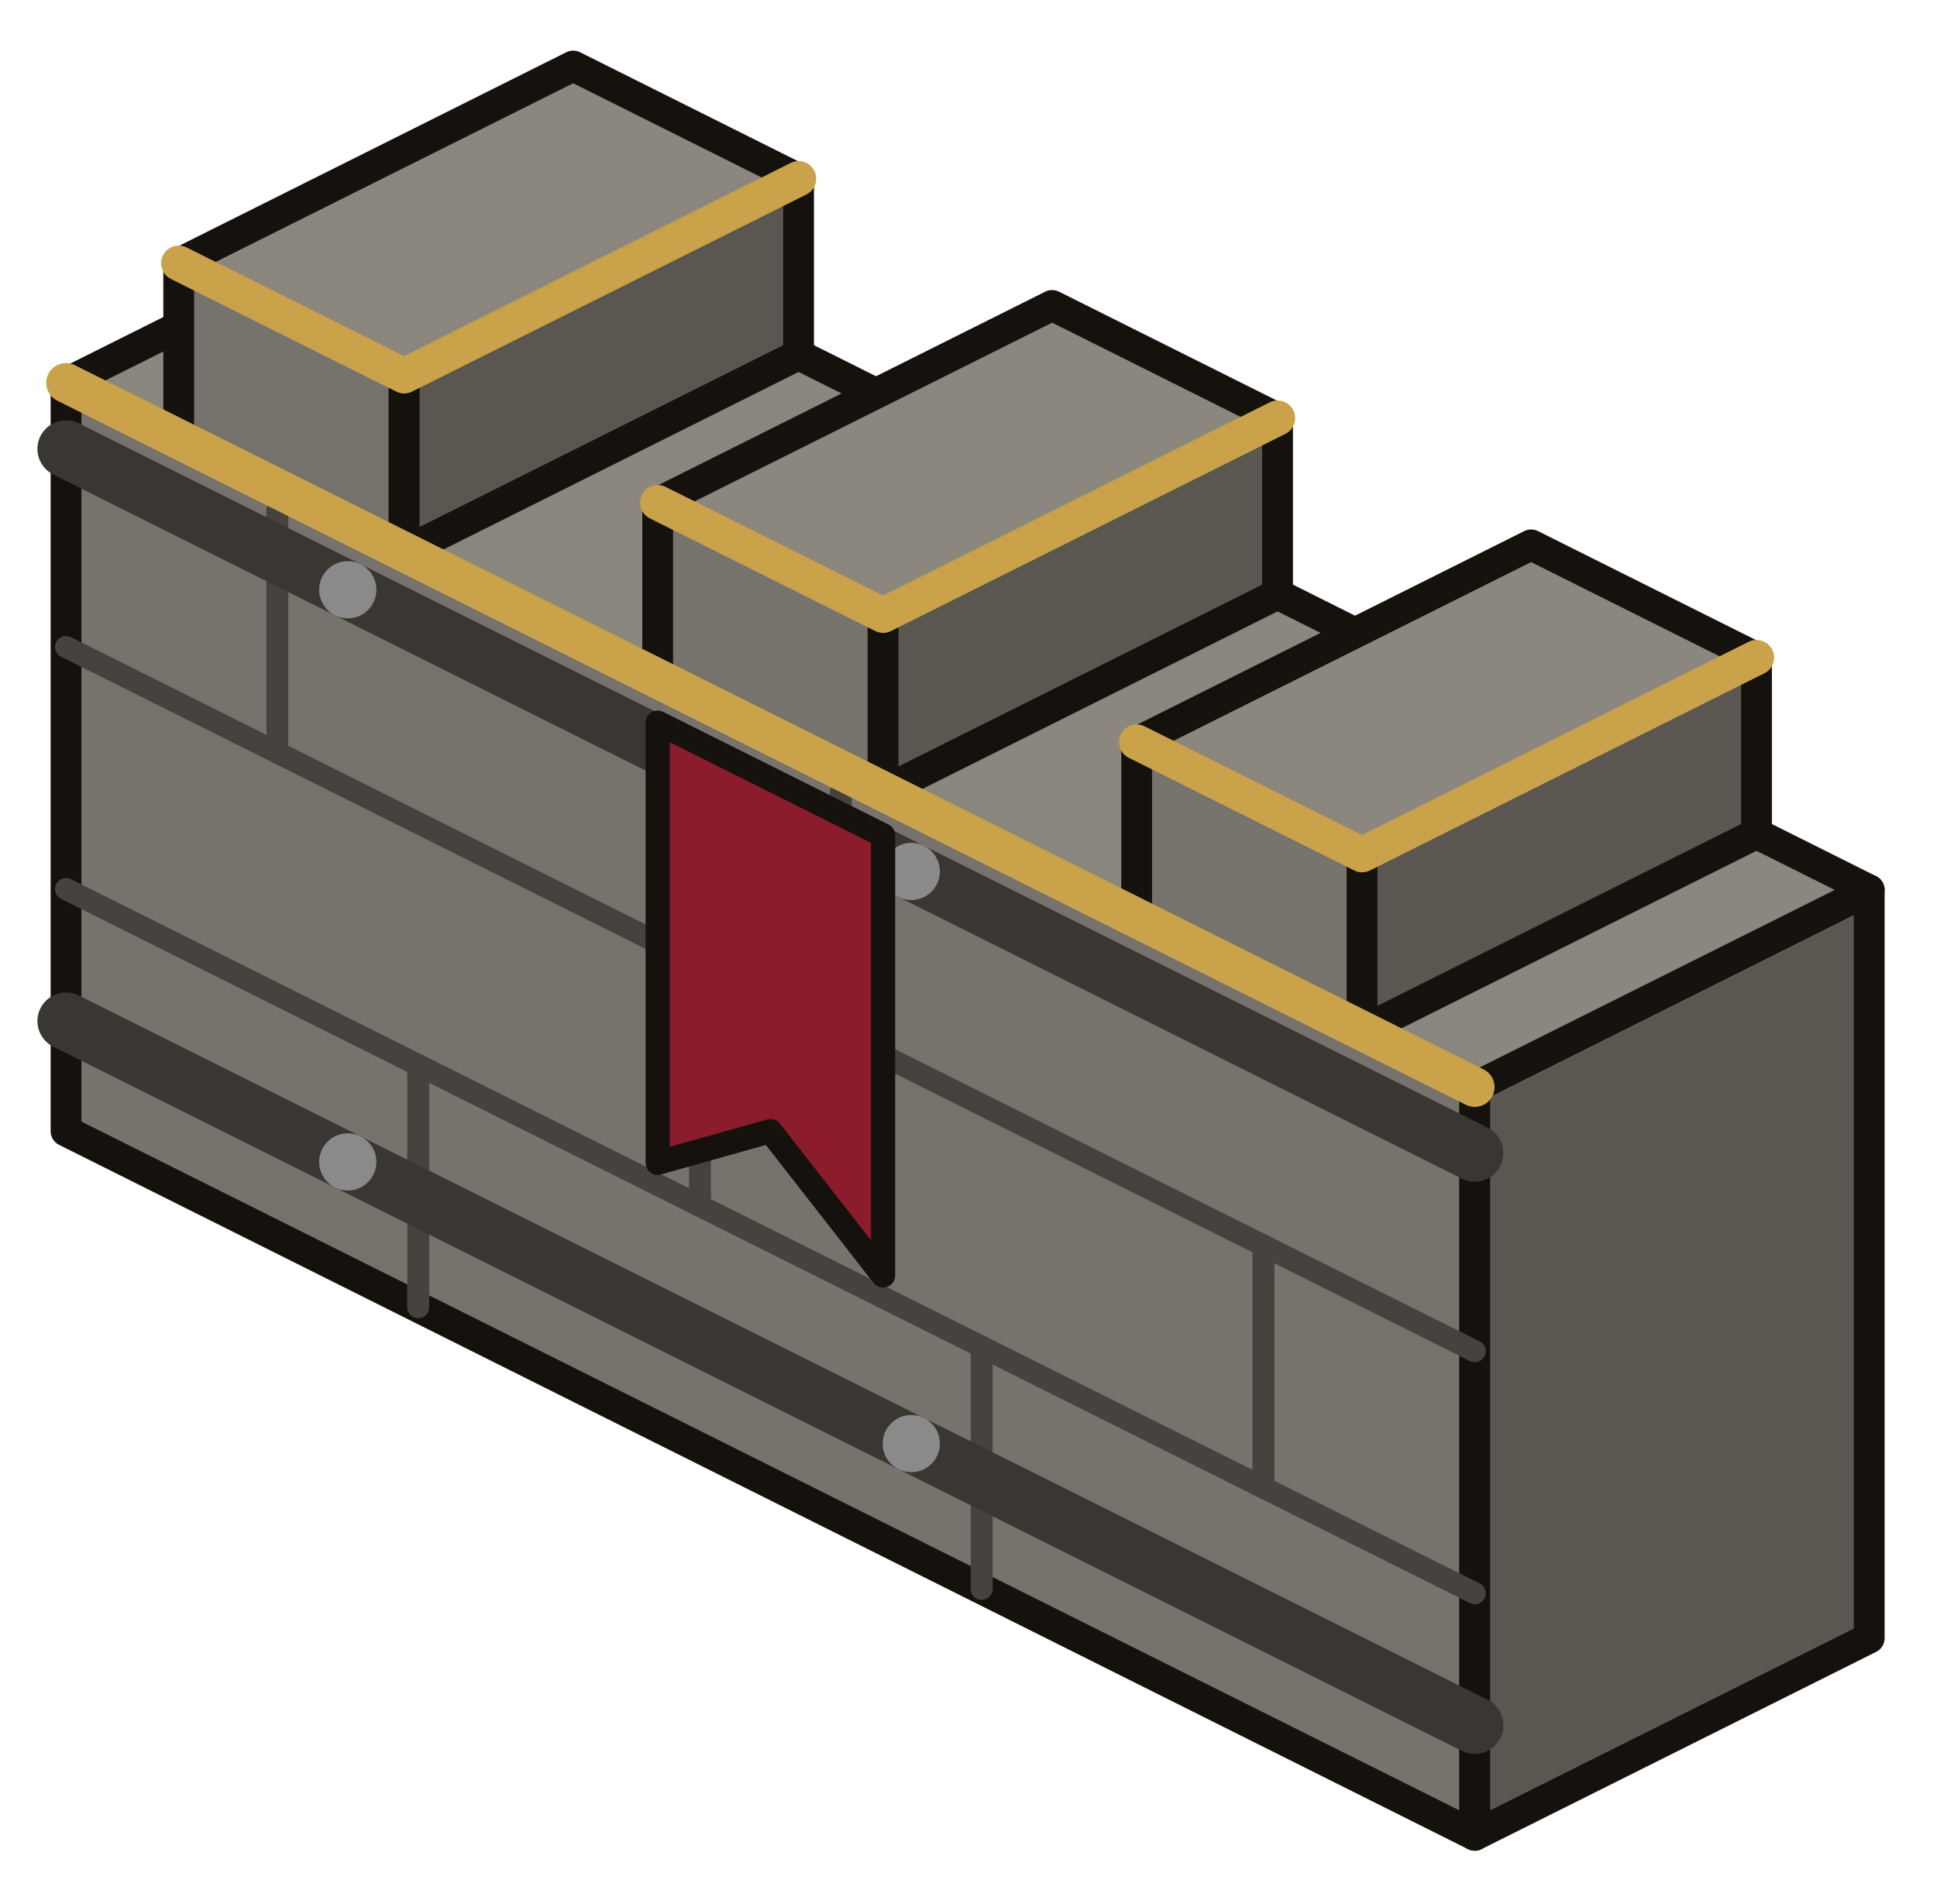
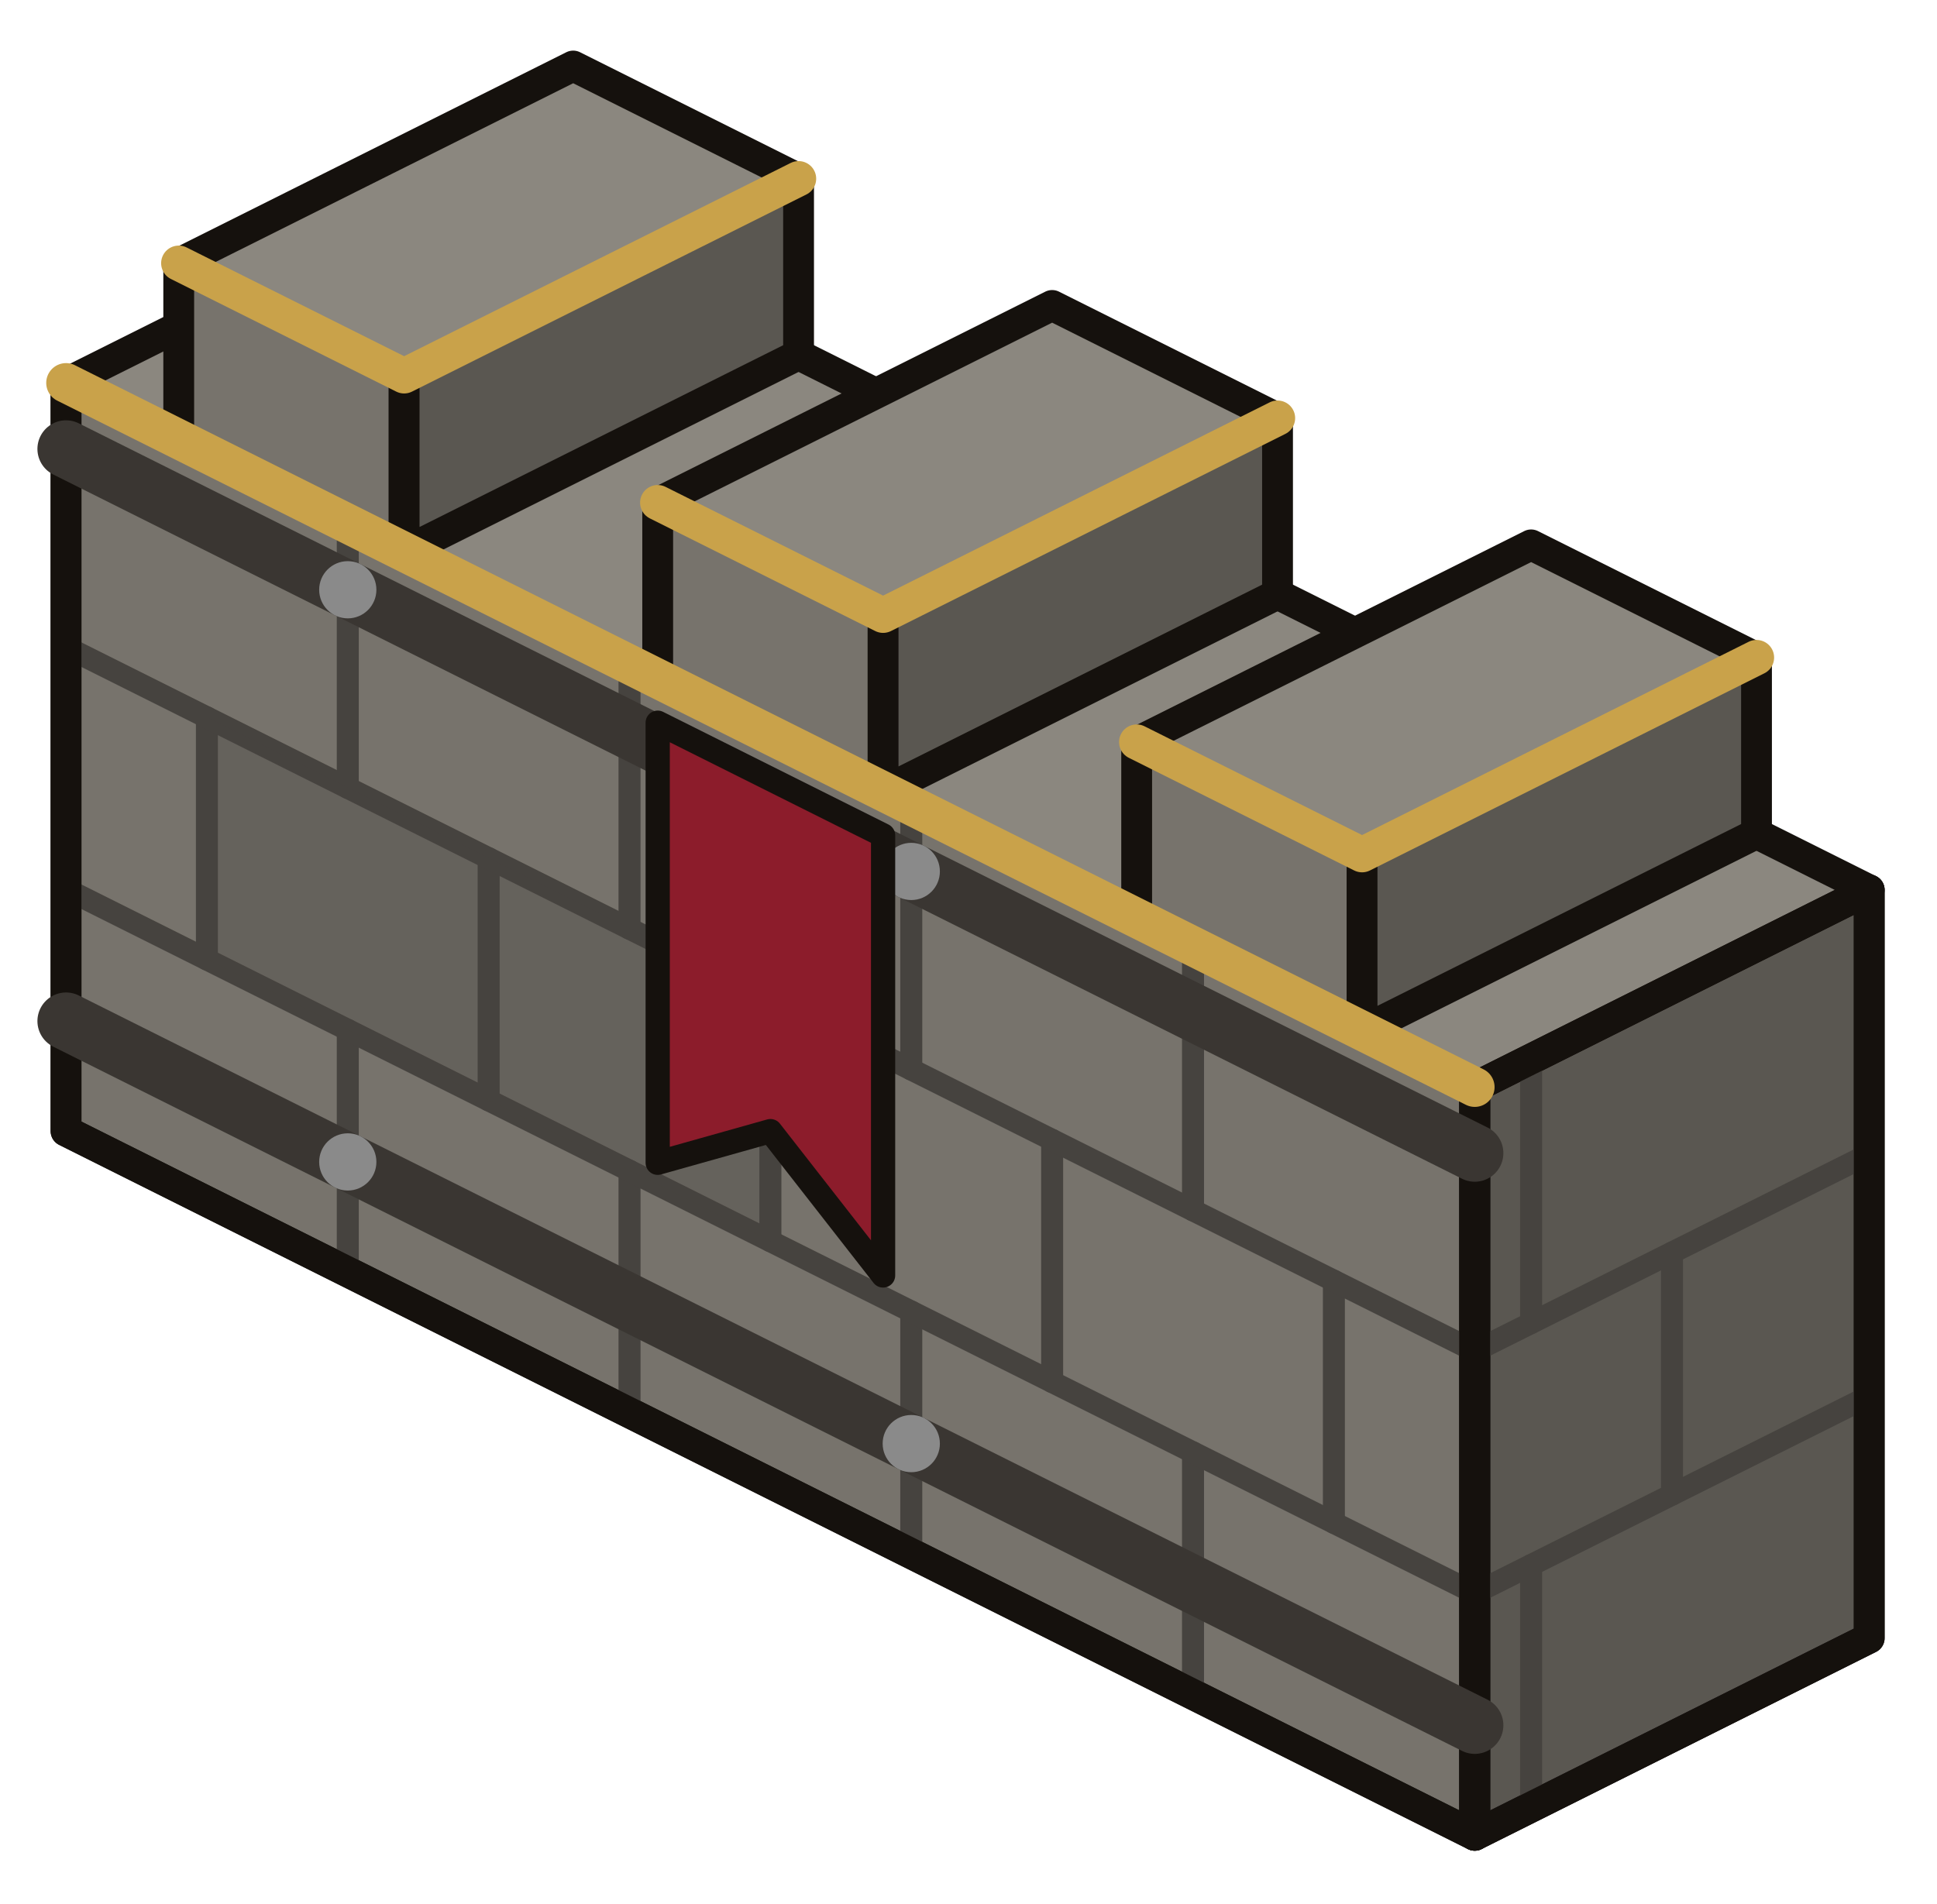
<svg xmlns="http://www.w3.org/2000/svg" width="176" height="173" viewBox="-43.96 -62.92 88 86.5">
  <polygon points="-40.96,-11.52 23.04,20.48 23.04,-13.52 -40.96,-45.52" fill="#77736c" stroke="#15110d" stroke-width="1.4" stroke-linejoin="round" />
  <polygon points="23.04,20.48 40.96,11.52 40.96,-22.48 23.04,-13.52" fill="#5a5751" stroke="#15110d" stroke-width="1.4" stroke-linejoin="round" />
  <polygon points="-23.04,-54.48 40.96,-22.48 23.04,-13.52 -40.96,-45.52" fill="#8b877f" stroke="#15110d" stroke-width="1.4" stroke-linejoin="round" />
+   <polyline points="-28.16,-5.12 -28.16,-16.12" fill="none" stroke="#46433f" stroke-width="1" stroke-linecap="round" stroke-linejoin="round" />
+   <polyline points="-15.36,1.28 -15.36,-9.72" fill="none" stroke="#46433f" stroke-width="1" stroke-linecap="round" stroke-linejoin="round" />
+   <polyline points="-2.56,7.68 -2.56,-3.32" fill="none" stroke="#46433f" stroke-width="1" stroke-linecap="round" stroke-linejoin="round" />
+   <polyline points="10.24,14.08 10.24,3.08" fill="none" stroke="#46433f" stroke-width="1" stroke-linecap="round" stroke-linejoin="round" />
  <polyline points="-40.96,-22.52 23.04,9.48" fill="none" stroke="#46433f" stroke-width="1" stroke-linecap="round" stroke-linejoin="round" />
+   <polyline points="-34.56,-19.32 -34.56,-30.32" fill="none" stroke="#46433f" stroke-width="1" stroke-linecap="round" stroke-linejoin="round" />
+   <polyline points="-21.76,-12.92 -21.76,-23.92" fill="none" stroke="#46433f" stroke-width="1" stroke-linecap="round" stroke-linejoin="round" />
+   <polyline points="-8.96,-6.52 -8.96,-17.52" fill="none" stroke="#46433f" stroke-width="1" stroke-linecap="round" stroke-linejoin="round" />
+   <polyline points="3.84,-0.12 3.84,-11.12" fill="none" stroke="#46433f" stroke-width="1" stroke-linecap="round" stroke-linejoin="round" />
+   <polyline points="16.64,6.28 16.64,-4.72" fill="none" stroke="#46433f" stroke-width="1" stroke-linecap="round" stroke-linejoin="round" />
  <polyline points="-40.96,-33.52 23.04,-1.52" fill="none" stroke="#46433f" stroke-width="1" stroke-linecap="round" stroke-linejoin="round" />
-   <polyline points="-24.96,-3.52 -24.96,-14.52" fill="none" stroke="#46433f" stroke-width="1" stroke-linecap="round" stroke-linejoin="round" />
-   <polyline points="0.64,9.28 0.64,-1.72" fill="none" stroke="#46433f" stroke-width="1" stroke-linecap="round" stroke-linejoin="round" />
-   <polyline points="-12.16,-8.12 -12.16,-19.12" fill="none" stroke="#46433f" stroke-width="1" stroke-linecap="round" stroke-linejoin="round" />
-   <polyline points="13.44,4.68 13.44,-6.32" fill="none" stroke="#46433f" stroke-width="1" stroke-linecap="round" stroke-linejoin="round" />
-   <polyline points="-31.36,-28.72 -31.36,-39.72" fill="none" stroke="#46433f" stroke-width="1" stroke-linecap="round" stroke-linejoin="round" />
-   <polyline points="-5.76,-15.92 -5.76,-26.92" fill="none" stroke="#46433f" stroke-width="1" stroke-linecap="round" stroke-linejoin="round" />
+   <polyline points="-28.16,-27.12 -28.16,-39.12" fill="none" stroke="#46433f" stroke-width="1" stroke-linecap="round" stroke-linejoin="round" />
+   <polyline points="-15.36,-20.72 -15.36,-32.72" fill="none" stroke="#46433f" stroke-width="1" stroke-linecap="round" stroke-linejoin="round" />
+   <polyline points="-2.56,-14.32 -2.56,-26.32" fill="none" stroke="#46433f" stroke-width="1" stroke-linecap="round" stroke-linejoin="round" />
+   <polyline points="10.24,-7.92 10.24,-19.92" fill="none" stroke="#46433f" stroke-width="1" stroke-linecap="round" stroke-linejoin="round" />
+   <polygon points="-21.76,-12.92 -8.96,-6.52 -8.96,-17.52 -21.76,-23.92" fill="#46433f" opacity="0.35" />
+   <polygon points="-34.56,-19.32 -21.76,-12.92 -21.76,-23.92 -34.56,-30.32" fill="#46433f" opacity="0.35" />
+   <polygon points="-40.96,-11.52 23.04,20.48 23.04,-13.52 -40.96,-45.52" fill="none" stroke="#15110d" stroke-width="1.4" stroke-linejoin="round" />
+   <polyline points="25.6,19.2 25.6,8.2" fill="none" stroke="#46433f" stroke-width="1" stroke-linecap="round" stroke-linejoin="round" />
+   <polyline points="23.04,9.48 40.96,0.52" fill="none" stroke="#46433f" stroke-width="1" stroke-linecap="round" stroke-linejoin="round" />
+   <polyline points="32,5 32,-6" fill="none" stroke="#46433f" stroke-width="1" stroke-linecap="round" stroke-linejoin="round" />
+   <polyline points="23.04,-1.52 40.96,-10.48" fill="none" stroke="#46433f" stroke-width="1" stroke-linecap="round" stroke-linejoin="round" />
+   <polyline points="25.6,-2.8 25.6,-14.8" fill="none" stroke="#46433f" stroke-width="1" stroke-linecap="round" stroke-linejoin="round" />
+   <polygon points="23.04,20.48 40.96,11.52 40.96,-22.48 23.04,-13.52" fill="none" stroke="#15110d" stroke-width="1.4" stroke-linejoin="round" />
  <polyline points="-40.96,-16.52 23.04,15.48" fill="none" stroke="#3a3632" stroke-width="2.6" stroke-linecap="round" stroke-linejoin="round" />
  <polyline points="-40.96,-42.52 23.04,-10.52" fill="none" stroke="#3a3632" stroke-width="2.6" stroke-linecap="round" stroke-linejoin="round" />
  <ellipse cx="-28.16" cy="-10.12" rx="1.3" ry="1.3" fill="#8a8a8a" />
  <ellipse cx="-28.16" cy="-36.12" rx="1.3" ry="1.3" fill="#8a8a8a" />
  <ellipse cx="-2.56" cy="2.68" rx="1.3" ry="1.3" fill="#8a8a8a" />
  <ellipse cx="-2.56" cy="-23.32" rx="1.3" ry="1.3" fill="#8a8a8a" />
  <polygon points="-14.08,-30.08 -3.84,-24.96 -3.84,-4.96 -8.96,-11.52 -14.08,-10.08" fill="#8c1c2b" stroke="#15110d" stroke-width="1.1" stroke-linejoin="round" />
  <polygon points="-35.84,-42.96 -25.6,-37.84 -25.6,-45.84 -35.84,-50.96" fill="#77736c" stroke="#15110d" stroke-width="1.4" stroke-linejoin="round" />
  <polygon points="-25.6,-37.84 -7.68,-46.8 -7.68,-54.8 -25.6,-45.84" fill="#5a5751" stroke="#15110d" stroke-width="1.4" stroke-linejoin="round" />
  <polygon points="-17.92,-59.92 -7.68,-54.8 -25.6,-45.84 -35.84,-50.96" fill="#8b877f" stroke="#15110d" stroke-width="1.4" stroke-linejoin="round" />
  <polyline points="-35.84,-50.96 -25.6,-45.84 -7.68,-54.8" fill="none" stroke="#c9a24a" stroke-width="1.6" stroke-linecap="round" stroke-linejoin="round" />
  <polygon points="-14.08,-32.08 -3.84,-26.96 -3.84,-34.96 -14.08,-40.08" fill="#77736c" stroke="#15110d" stroke-width="1.4" stroke-linejoin="round" />
  <polygon points="-3.84,-26.96 14.08,-35.92 14.08,-43.92 -3.84,-34.96" fill="#5a5751" stroke="#15110d" stroke-width="1.4" stroke-linejoin="round" />
  <polygon points="3.84,-49.04 14.08,-43.92 -3.84,-34.96 -14.08,-40.08" fill="#8b877f" stroke="#15110d" stroke-width="1.4" stroke-linejoin="round" />
  <polyline points="-14.08,-40.08 -3.84,-34.96 14.08,-43.92" fill="none" stroke="#c9a24a" stroke-width="1.6" stroke-linecap="round" stroke-linejoin="round" />
  <polygon points="7.68,-21.2 17.92,-16.08 17.92,-24.08 7.68,-29.2" fill="#77736c" stroke="#15110d" stroke-width="1.4" stroke-linejoin="round" />
  <polygon points="17.92,-16.08 35.84,-25.04 35.84,-33.04 17.92,-24.08" fill="#5a5751" stroke="#15110d" stroke-width="1.4" stroke-linejoin="round" />
  <polygon points="25.6,-38.16 35.84,-33.04 17.92,-24.08 7.68,-29.2" fill="#8b877f" stroke="#15110d" stroke-width="1.4" stroke-linejoin="round" />
  <polyline points="7.68,-29.2 17.92,-24.08 35.84,-33.04" fill="none" stroke="#c9a24a" stroke-width="1.6" stroke-linecap="round" stroke-linejoin="round" />
  <polyline points="-40.96,-45.52 23.04,-13.52" fill="none" stroke="#c9a24a" stroke-width="1.8" stroke-linecap="round" stroke-linejoin="round" />
</svg>
